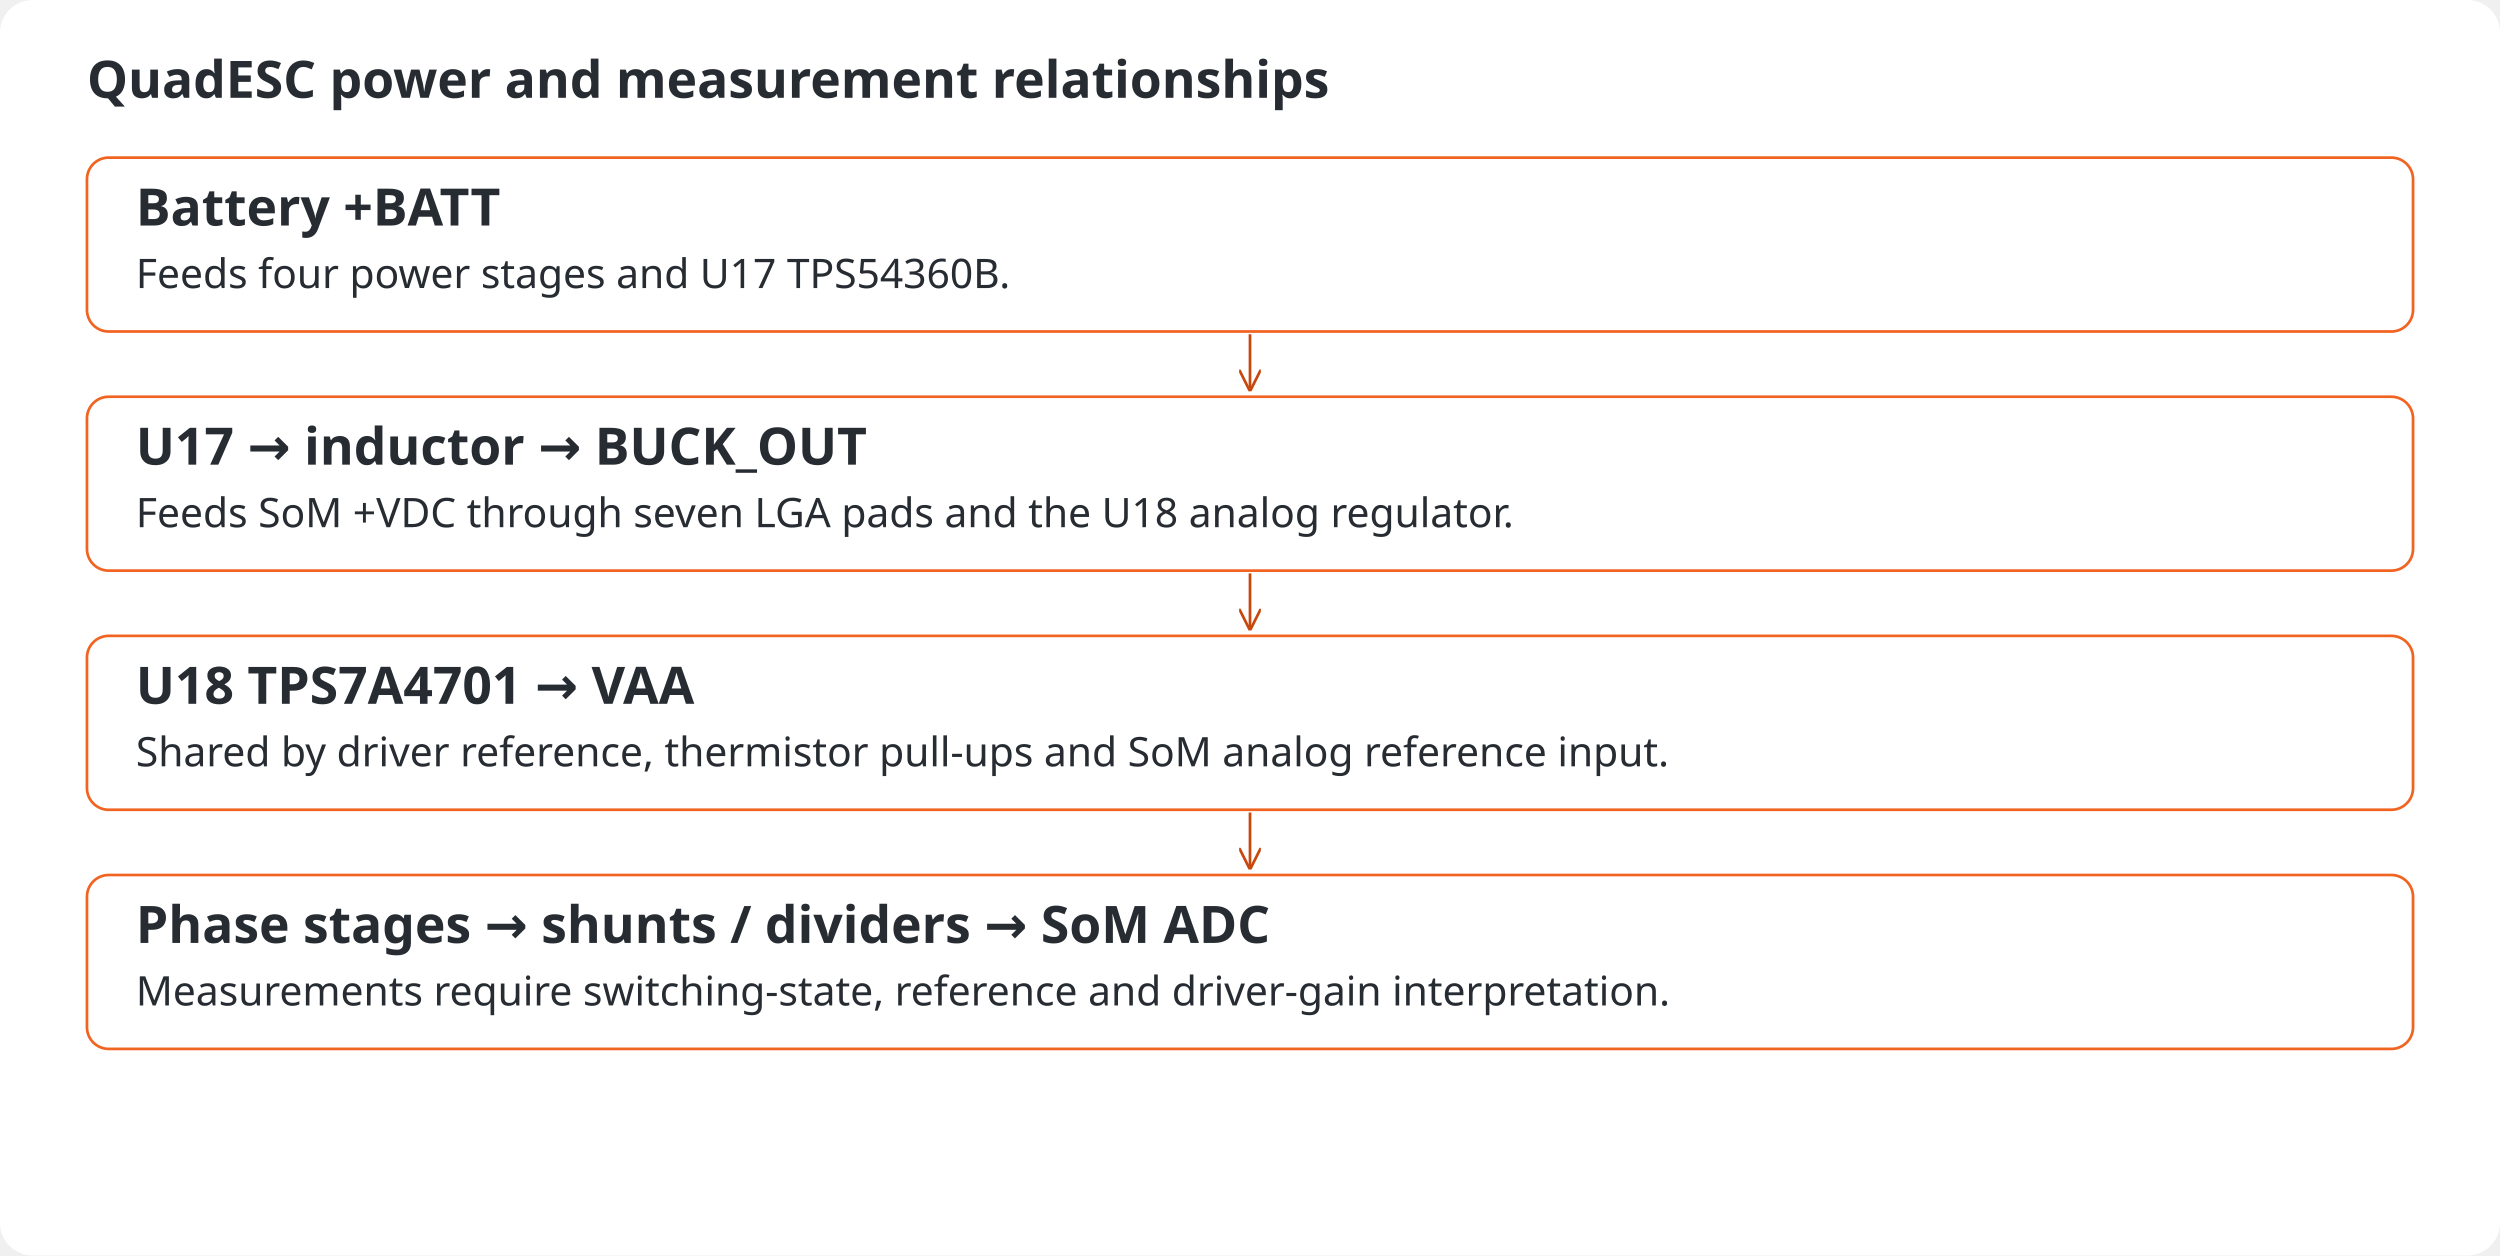
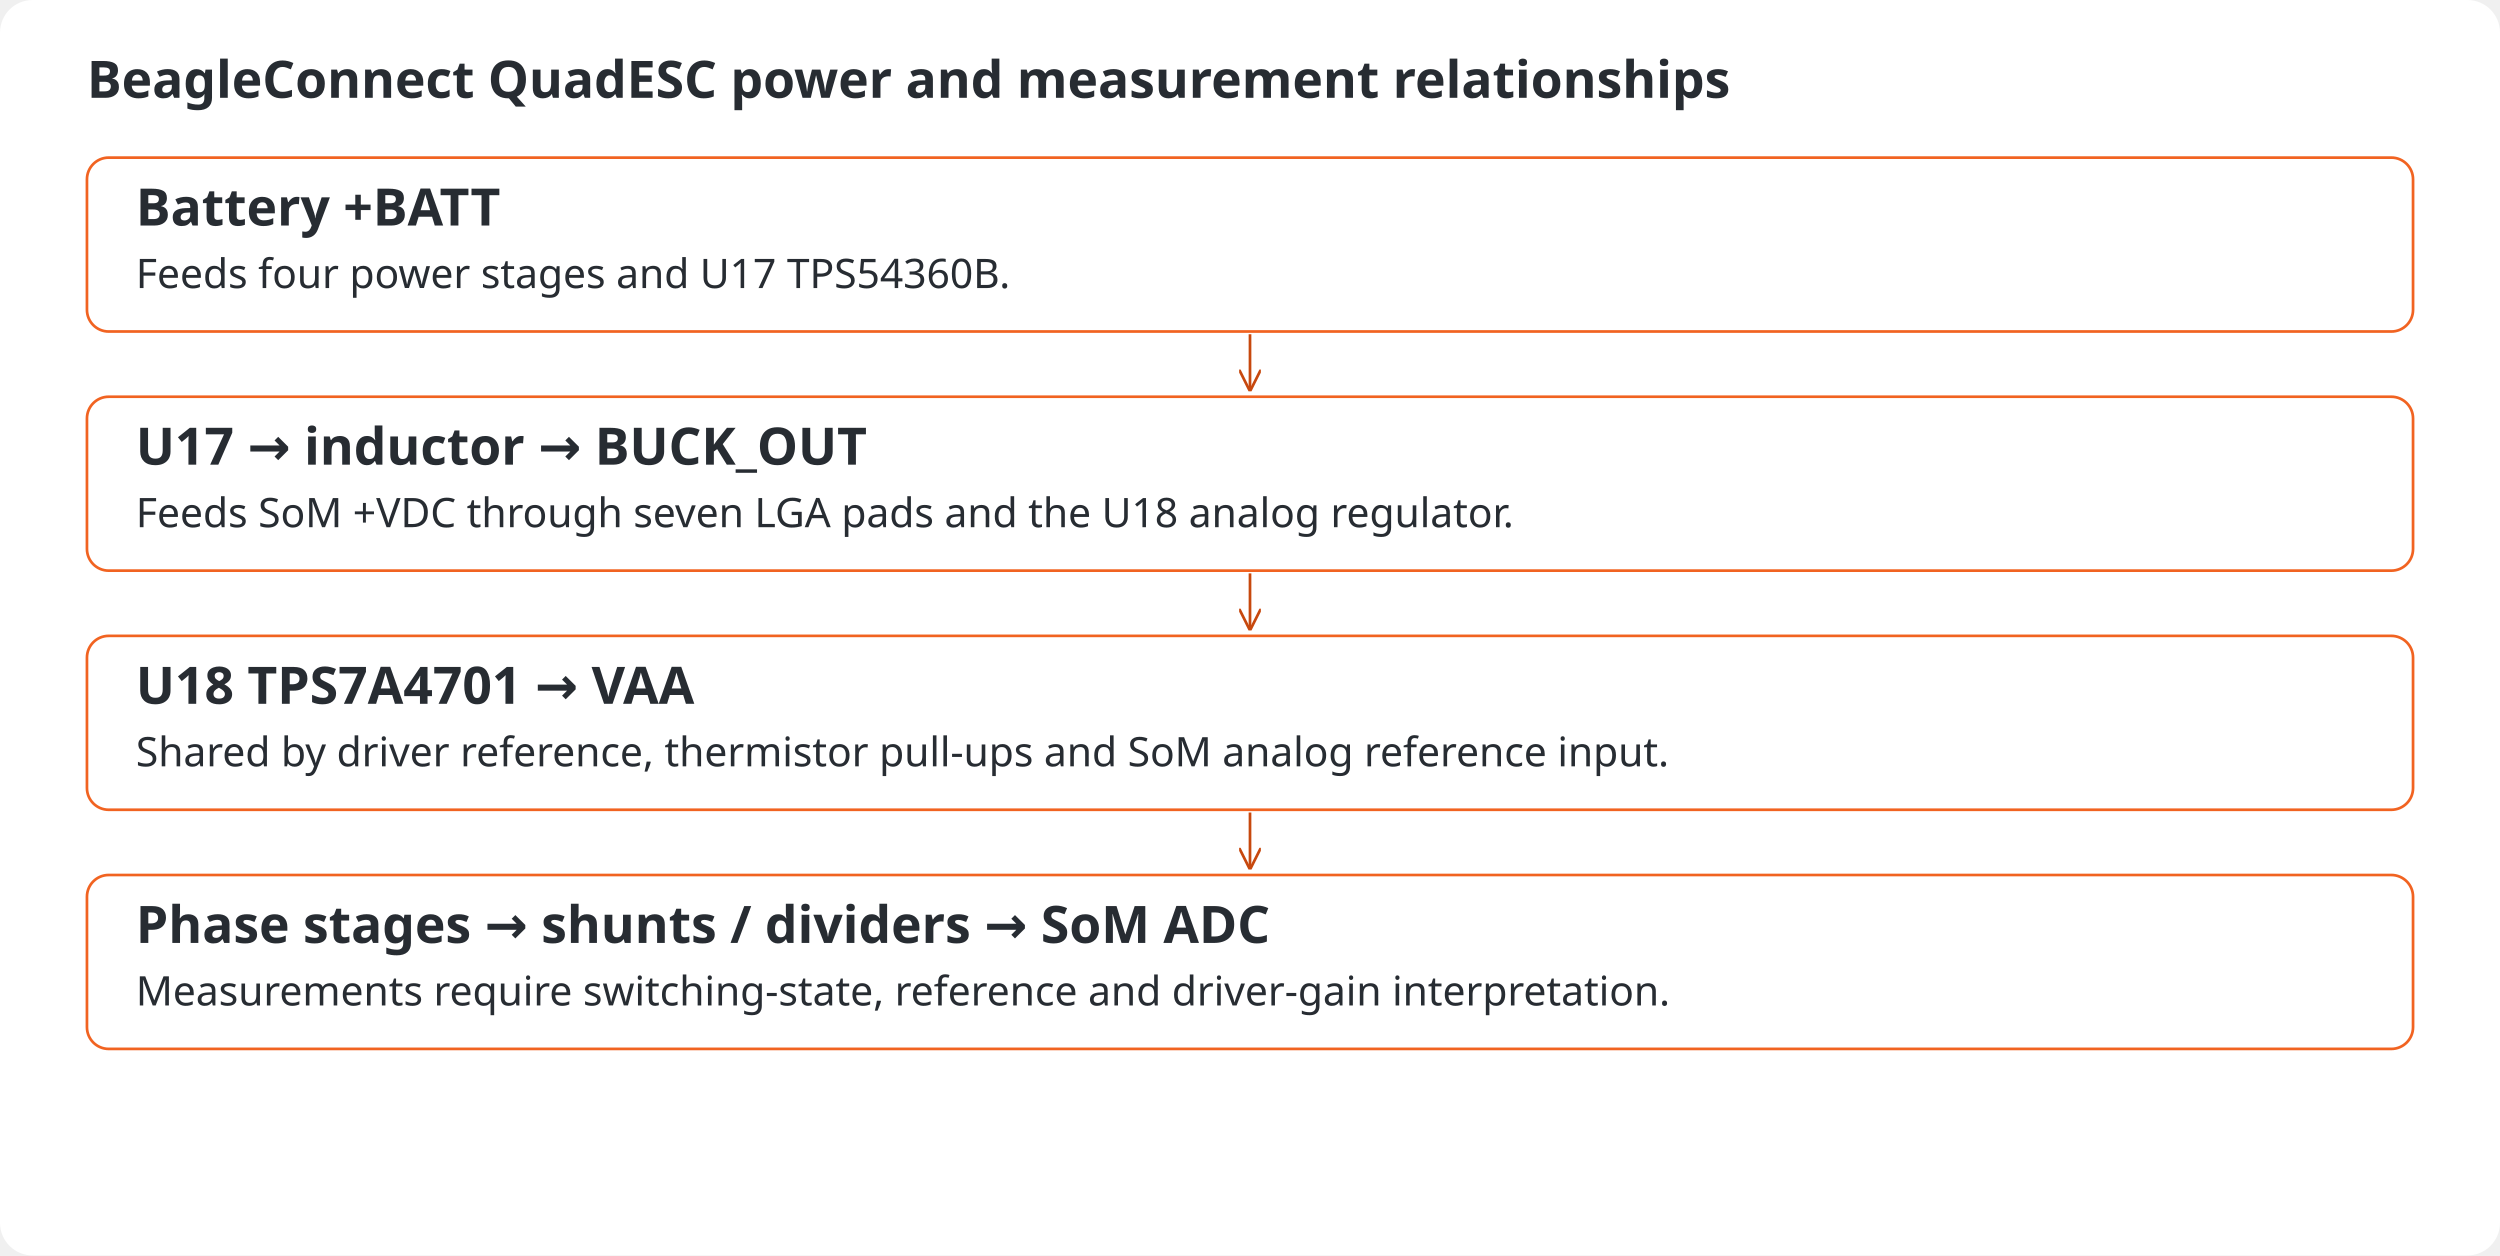
<svg xmlns="http://www.w3.org/2000/svg" viewBox="0 0 920 462" role="img" aria-labelledby="title desc">
  <rect width="100%" height="100%" rx="12" fill="#ffffff" />
  <style>text{font-family:system-ui,sans-serif;fill:#272c32} .label{font-size:19px;font-weight:650} .detail{font-size:15px}</style>
  <defs>
    <marker id="arrow" markerWidth="8" markerHeight="8" refX="7" refY="4" orient="auto">
      <path d="M0 0 L8 4 L0 8" fill="none" stroke="#C7480D" />
    </marker>
  </defs>
-   <text x="32" y="36" class="label">QuadESC power and measurement relationships</text>
+   <text x="32" y="36" class="label">BeagleConnect QuadESC power and measurement relationships</text>
  <rect x="32" y="58" width="856" height="64" rx="8" fill="white" stroke="#F16321" />
  <text x="50" y="83" class="label">Battery +BATT</text>
  <text x="50" y="106" class="detail">Feeds four power stages and U17 TPS54360B.</text>
  <path d="M460 123 V143" stroke="#C7480D" marker-end="url(#arrow)" />
  <rect x="32" y="146" width="856" height="64" rx="8" fill="white" stroke="#F16321" />
  <text x="50" y="171" class="label">U17 → inductor → BUCK_OUT</text>
  <text x="50" y="194" class="detail">Feeds SoM +VDC through seven LGA pads and the U18 analog regulator.</text>
  <path d="M460 211 V231" stroke="#C7480D" marker-end="url(#arrow)" />
  <rect x="32" y="234" width="856" height="64" rx="8" fill="white" stroke="#F16321" />
  <text x="50" y="259" class="label">U18 TPS7A4701 → VAA</text>
  <text x="50" y="282" class="detail">Shared by driver reference, thermistor pull-ups and SoM analog reference input.</text>
  <path d="M460 299 V319" stroke="#C7480D" marker-end="url(#arrow)" />
  <rect x="32" y="322" width="856" height="64" rx="8" fill="white" stroke="#F16321" />
  <text x="50" y="347" class="label">Phase stages → shunts / dividers → SoM ADC</text>
  <text x="50" y="370" class="detail">Measurements require switching-state, reference and driver-gain interpretation.</text>
</svg>
